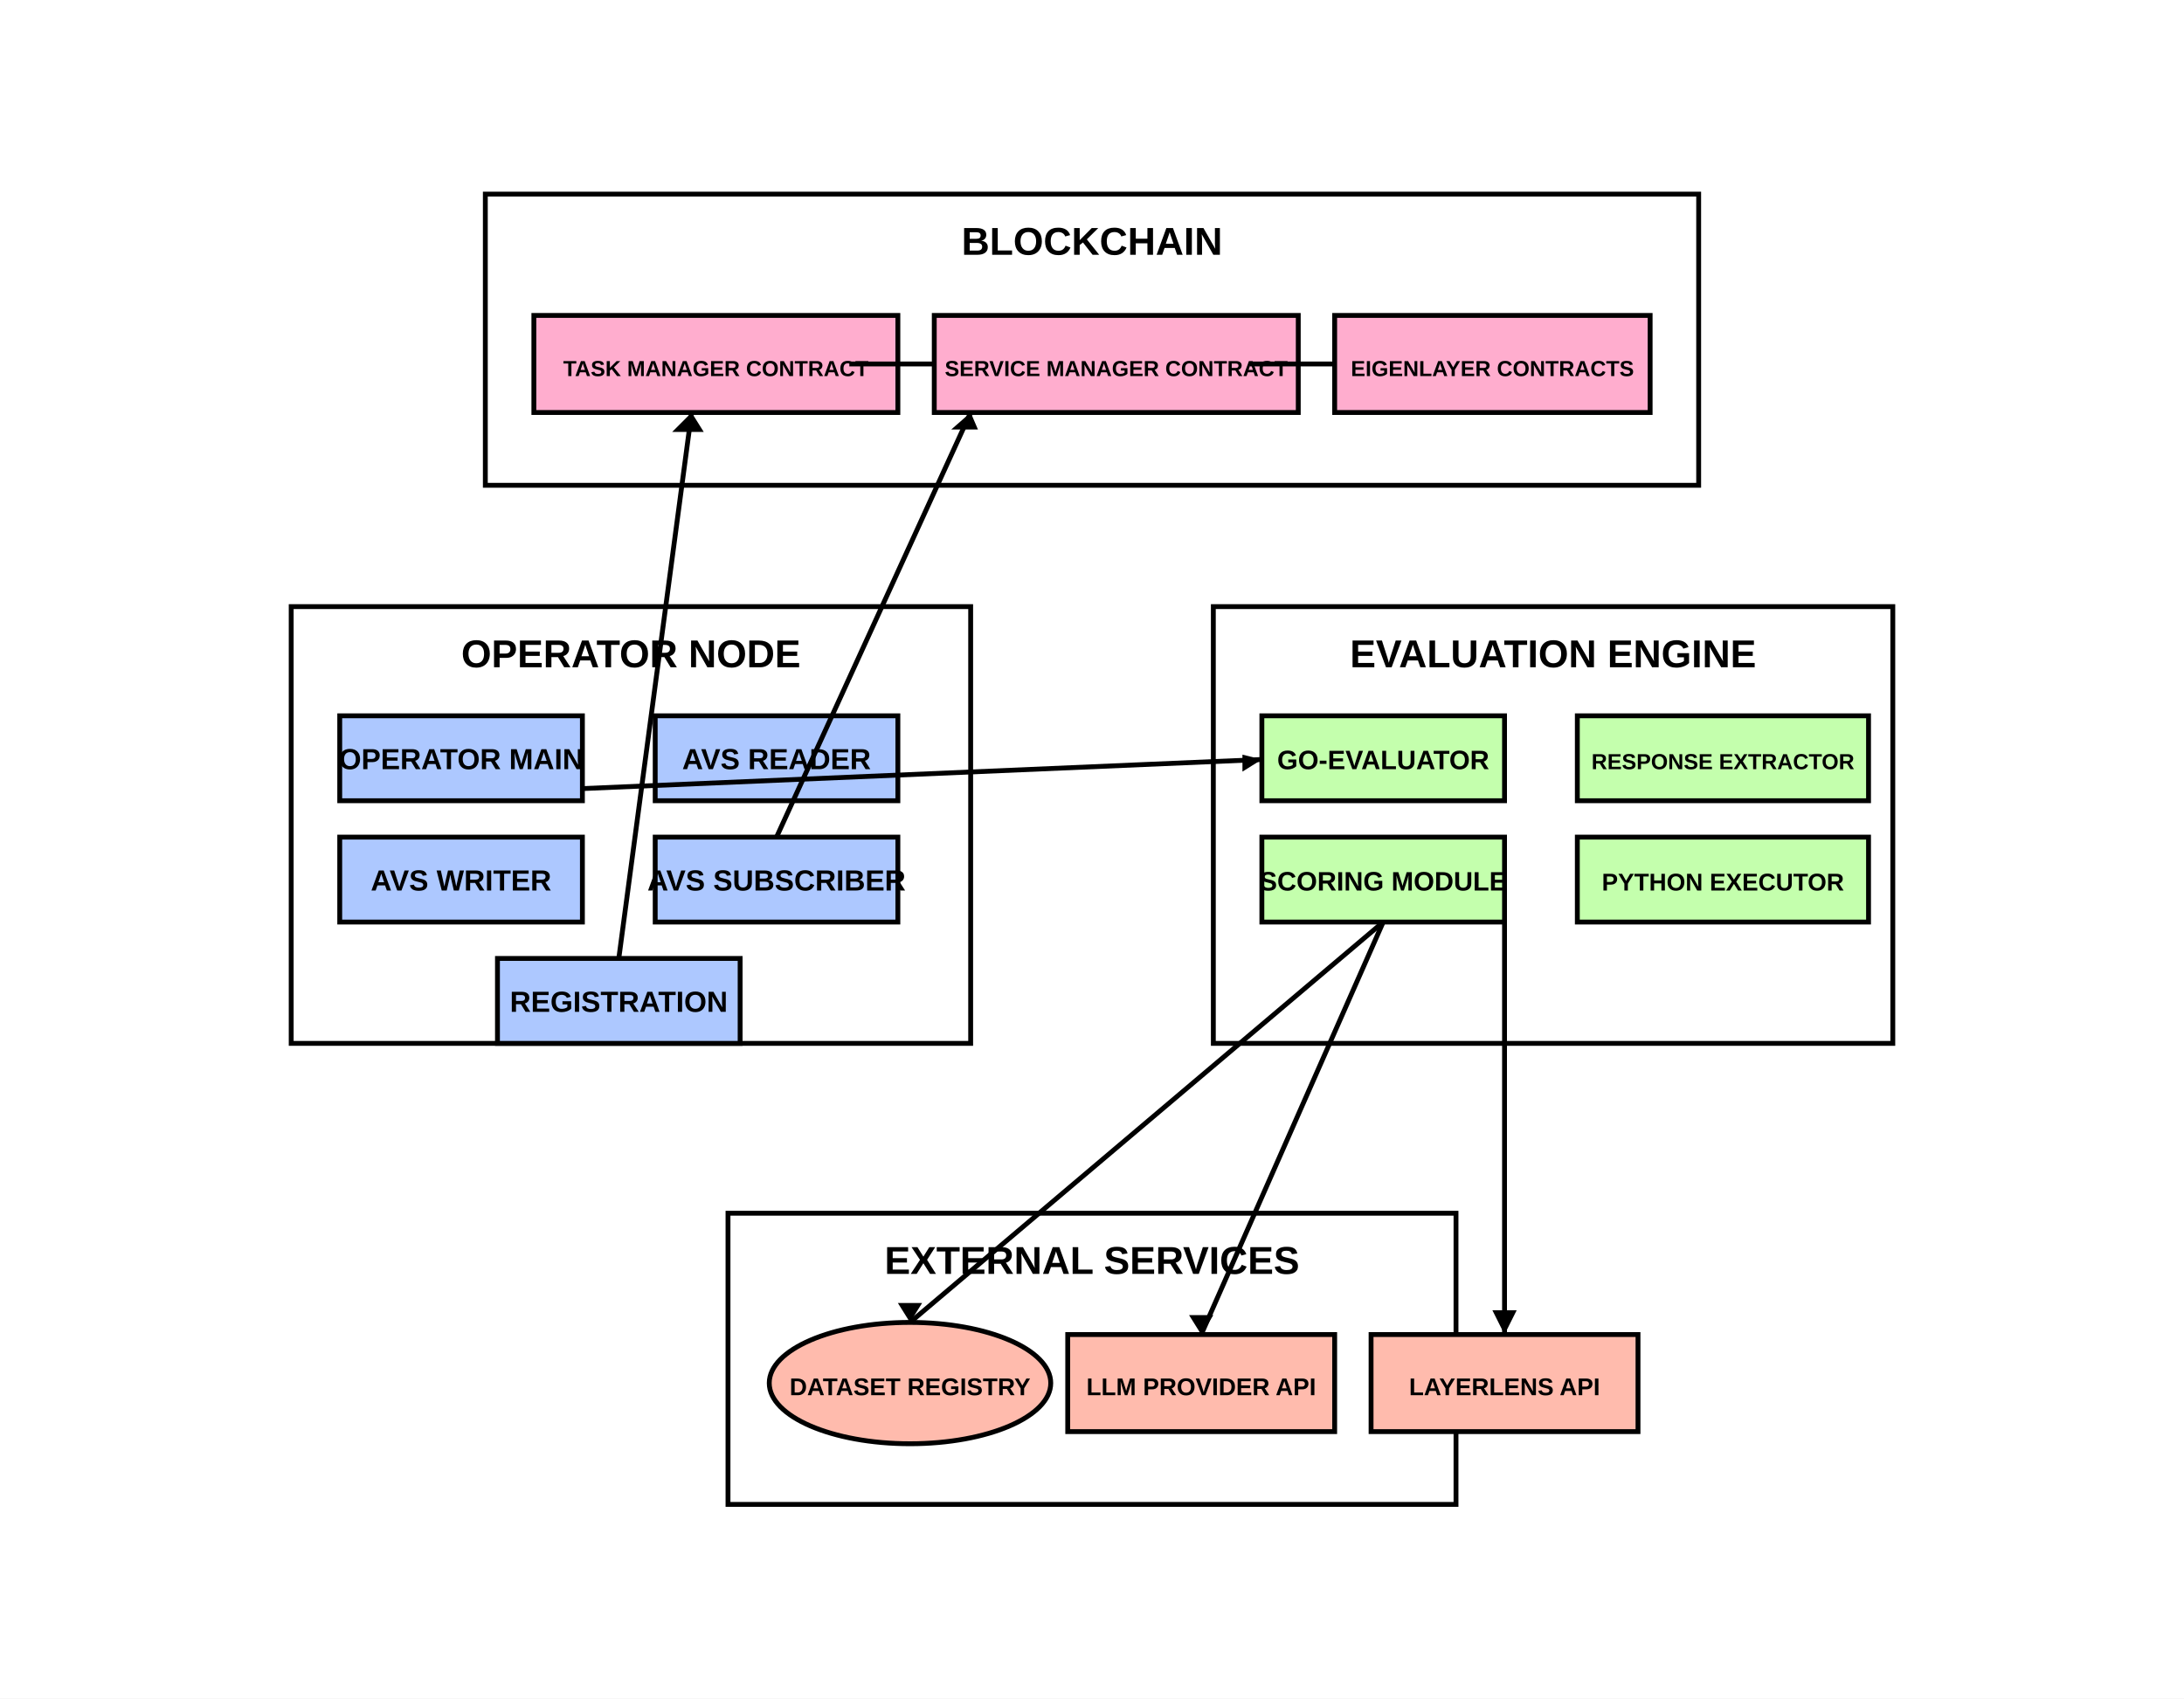
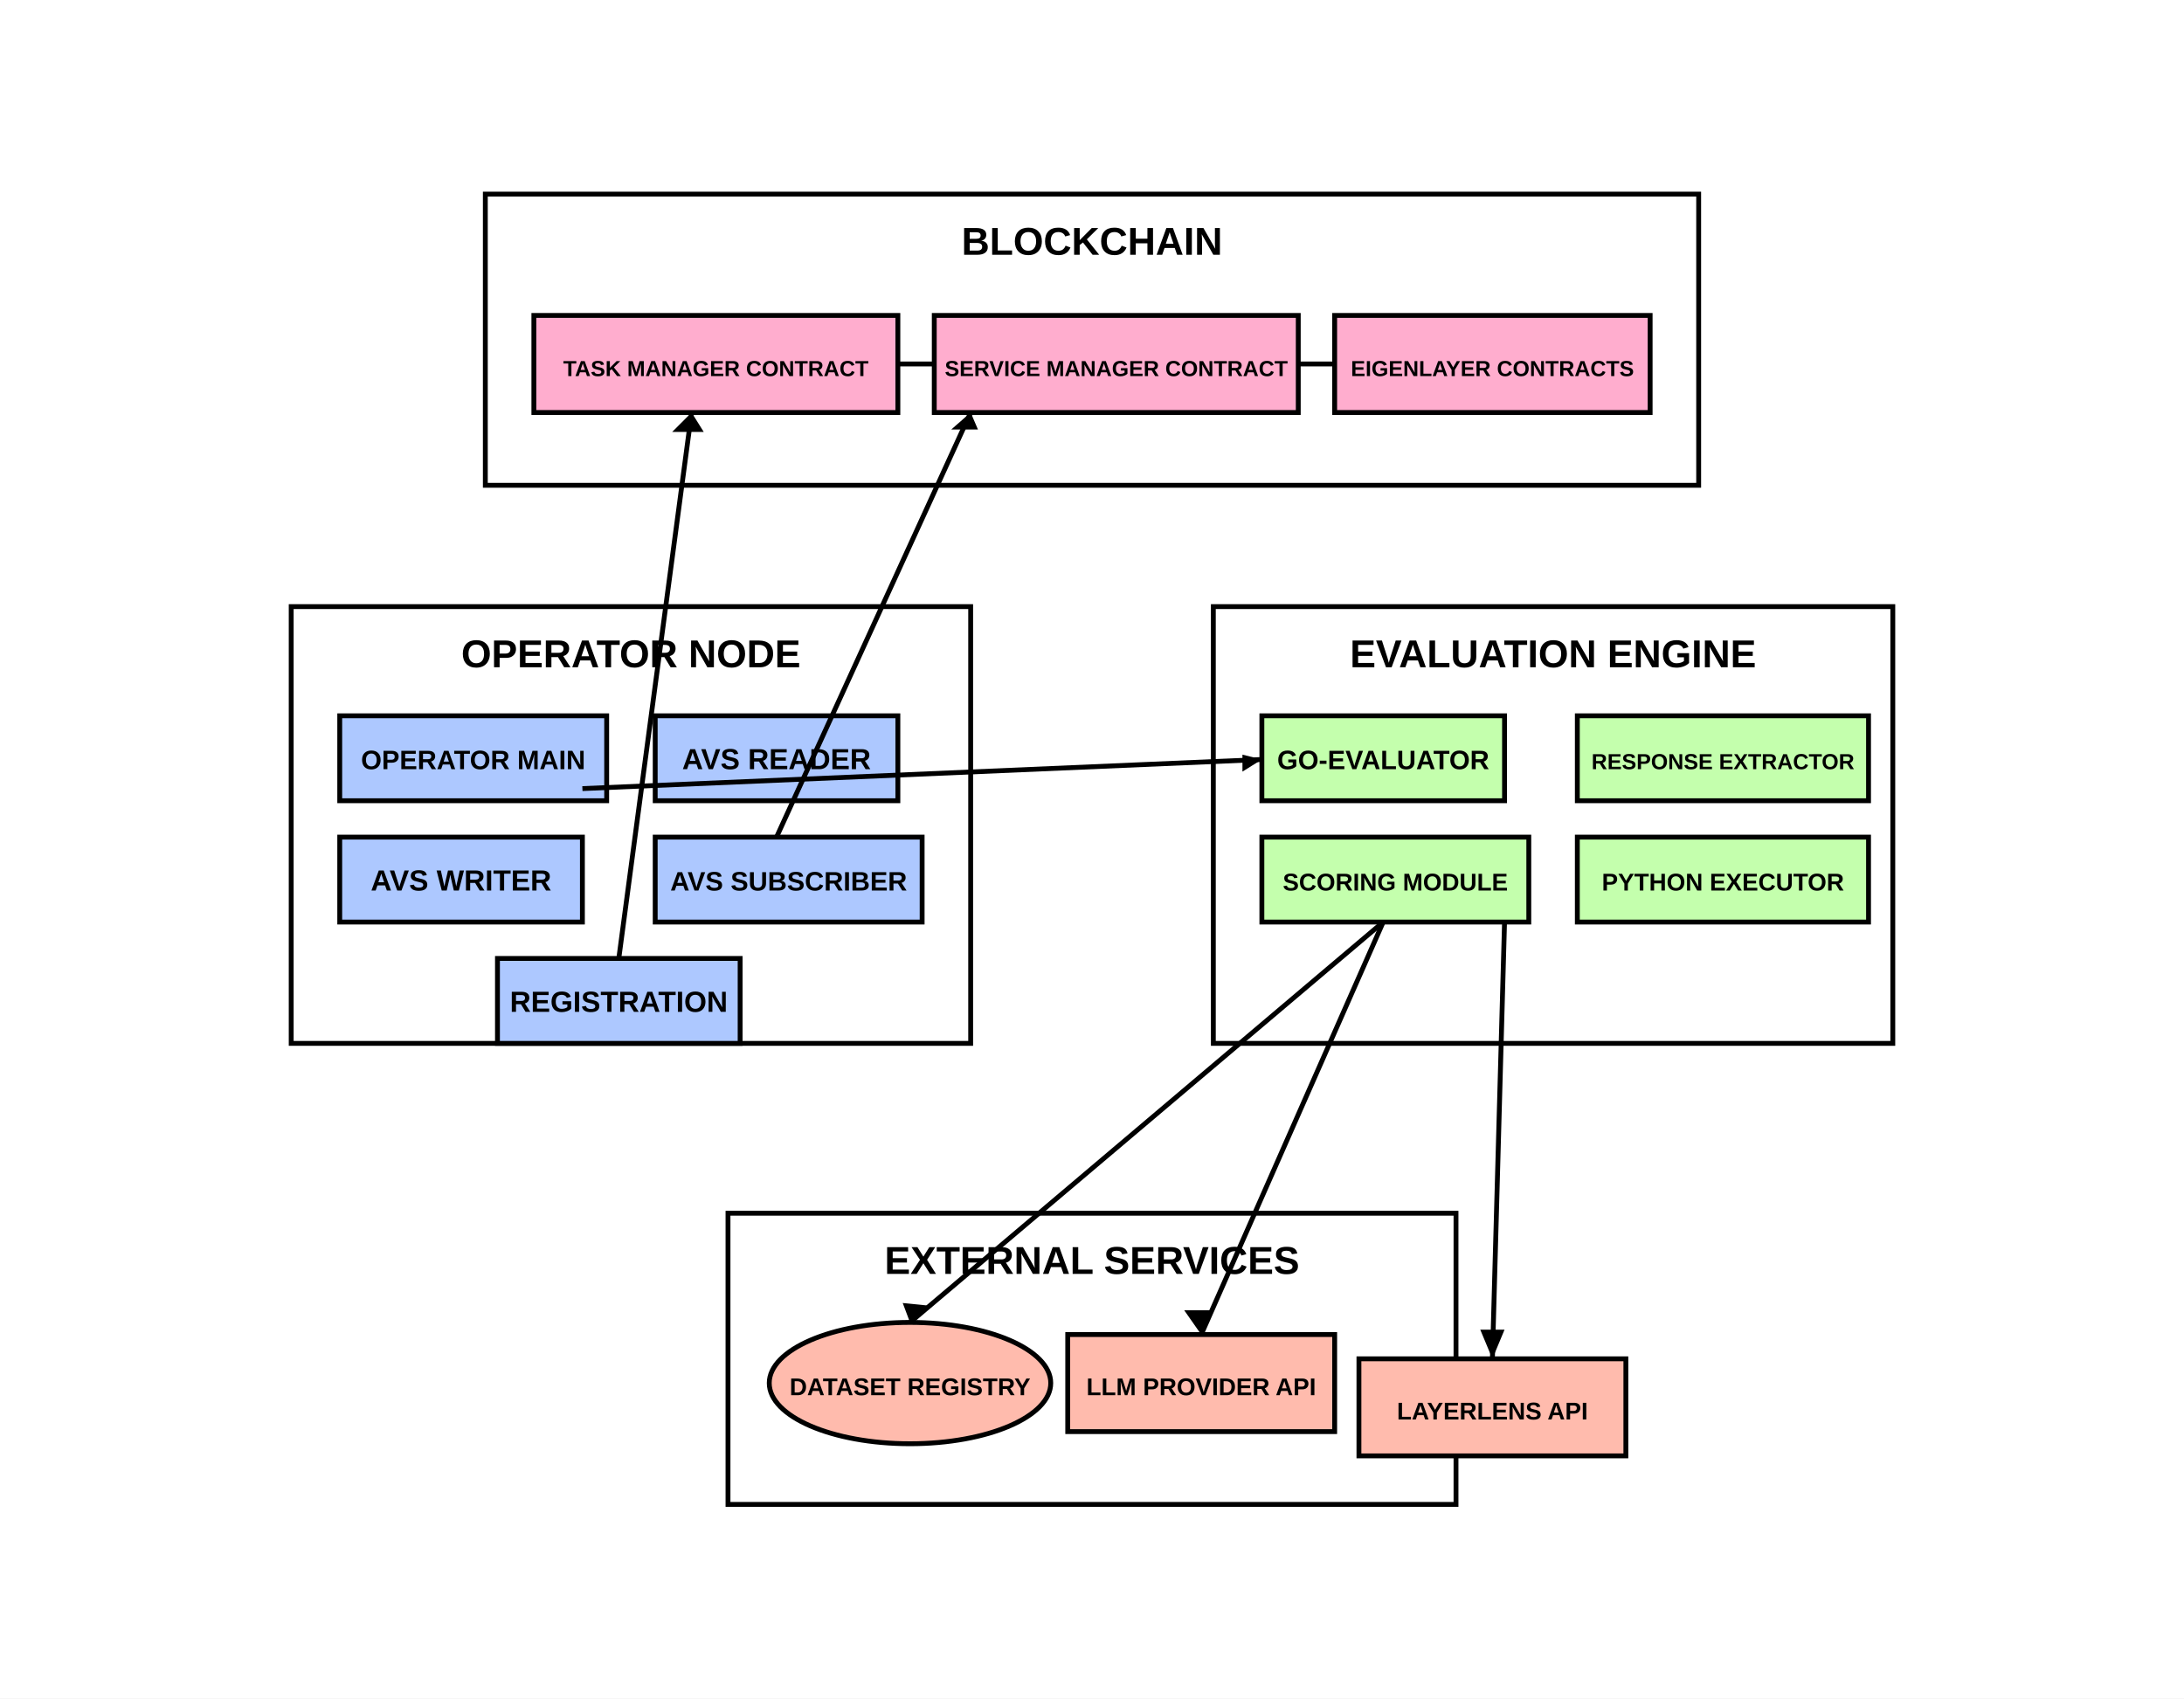
<svg xmlns="http://www.w3.org/2000/svg" width="900" height="700">
  <rect width="900" height="700" fill="#ffffff" />
  <rect x="200" y="80" width="500" height="120" fill="#ffffff" stroke="#000000" stroke-width="2" />
  <text x="450" y="105" font-family="Arial" font-size="16" font-weight="bold" text-anchor="middle">BLOCKCHAIN</text>
  <rect x="220" y="130" width="150" height="40" fill="#ffadce" stroke="#000000" stroke-width="2" />
  <text x="295" y="155" font-family="Arial" font-size="9" font-weight="bold" text-anchor="middle">TASK MANAGER CONTRACT</text>
  <rect x="385" y="130" width="150" height="40" fill="#ffadce" stroke="#000000" stroke-width="2" />
  <text x="460" y="155" font-family="Arial" font-size="9" font-weight="bold" text-anchor="middle">SERVICE MANAGER CONTRACT</text>
  <rect x="550" y="130" width="130" height="40" fill="#ffadce" stroke="#000000" stroke-width="2" />
  <text x="615" y="155" font-family="Arial" font-size="9" font-weight="bold" text-anchor="middle">EIGENLAYER CONTRACTS</text>
  <rect x="120" y="250" width="280" height="180" fill="#ffffff" stroke="#000000" stroke-width="2" />
  <text x="260" y="275" font-family="Arial" font-size="16" font-weight="bold" text-anchor="middle">OPERATOR NODE</text>
-   <rect x="140" y="295" width="100" height="35" fill="#adc8ff" stroke="#000000" stroke-width="2" />
-   <text x="190" y="317" font-family="Arial" font-size="12" font-weight="bold" text-anchor="middle">OPERATOR MAIN</text>
+   <rect x="140" y="295" width="110" height="35" fill="#adc8ff" stroke="#000000" stroke-width="2" />
+   <text x="195" y="317" font-family="Arial" font-size="11" font-weight="bold" text-anchor="middle">OPERATOR MAIN</text>
  <rect x="270" y="295" width="100" height="35" fill="#adc8ff" stroke="#000000" stroke-width="2" />
  <text x="320" y="317" font-family="Arial" font-size="12" font-weight="bold" text-anchor="middle">AVS READER</text>
  <rect x="140" y="345" width="100" height="35" fill="#adc8ff" stroke="#000000" stroke-width="2" />
  <text x="190" y="367" font-family="Arial" font-size="12" font-weight="bold" text-anchor="middle">AVS WRITER</text>
-   <rect x="270" y="345" width="100" height="35" fill="#adc8ff" stroke="#000000" stroke-width="2" />
-   <text x="320" y="367" font-family="Arial" font-size="12" font-weight="bold" text-anchor="middle">AVS SUBSCRIBER</text>
+   <rect x="270" y="345" width="110" height="35" fill="#adc8ff" stroke="#000000" stroke-width="2" />
+   <text x="325" y="367" font-family="Arial" font-size="11" font-weight="bold" text-anchor="middle">AVS SUBSCRIBER</text>
  <rect x="205" y="395" width="100" height="35" fill="#adc8ff" stroke="#000000" stroke-width="2" />
  <text x="255" y="417" font-family="Arial" font-size="12" font-weight="bold" text-anchor="middle">REGISTRATION</text>
  <rect x="500" y="250" width="280" height="180" fill="#ffffff" stroke="#000000" stroke-width="2" />
  <text x="640" y="275" font-family="Arial" font-size="16" font-weight="bold" text-anchor="middle">EVALUATION ENGINE</text>
  <rect x="520" y="295" width="100" height="35" fill="#c4ffad" stroke="#000000" stroke-width="2" />
  <text x="570" y="317" font-family="Arial" font-size="11" font-weight="bold" text-anchor="middle">GO-EVALUATOR</text>
  <rect x="650" y="295" width="120" height="35" fill="#c4ffad" stroke="#000000" stroke-width="2" />
  <text x="710" y="317" font-family="Arial" font-size="9" font-weight="bold" text-anchor="middle">RESPONSE EXTRACTOR</text>
-   <rect x="520" y="345" width="100" height="35" fill="#c4ffad" stroke="#000000" stroke-width="2" />
-   <text x="570" y="367" font-family="Arial" font-size="11" font-weight="bold" text-anchor="middle">SCORING MODULE</text>
+   <rect x="520" y="345" width="110" height="35" fill="#c4ffad" stroke="#000000" stroke-width="2" />
+   <text x="575" y="367" font-family="Arial" font-size="10" font-weight="bold" text-anchor="middle">SCORING MODULE</text>
  <rect x="650" y="345" width="120" height="35" fill="#c4ffad" stroke="#000000" stroke-width="2" />
  <text x="710" y="367" font-family="Arial" font-size="10" font-weight="bold" text-anchor="middle">PYTHON EXECUTOR</text>
  <rect x="300" y="500" width="300" height="120" fill="#ffffff" stroke="#000000" stroke-width="2" />
  <text x="450" y="525" font-family="Arial" font-size="16" font-weight="bold" text-anchor="middle">EXTERNAL SERVICES</text>
  <ellipse cx="375" cy="570" rx="58" ry="25" fill="#ffbbad" stroke="#000000" stroke-width="2" />
  <text x="375" y="575" font-family="Arial" font-size="10" font-weight="bold" text-anchor="middle">DATASET REGISTRY</text>
  <rect x="440" y="550" width="110" height="40" fill="#ffbbad" stroke="#000000" stroke-width="2" />
  <text x="495" y="575" font-family="Arial" font-size="10" font-weight="bold" text-anchor="middle">LLM PROVIDER API</text>
-   <rect x="565" y="550" width="110" height="40" fill="#ffbbad" stroke="#000000" stroke-width="2" />
-   <text x="620" y="575" font-family="Arial" font-size="10" font-weight="bold" text-anchor="middle">LAYERLENS API</text>
-   <line x1="350" y1="150" x2="385" y2="150" stroke="#000000" stroke-width="2" />
-   <line x1="515" y1="150" x2="550" y2="150" stroke="#000000" stroke-width="2" />
+   <rect x="560" y="560" width="110" height="40" fill="#ffbbad" stroke="#000000" stroke-width="2" />
+   <text x="615" y="585" font-family="Arial" font-size="10" font-weight="bold" text-anchor="middle">LAYERLENS API</text>
+   <line x1="370" y1="150" x2="385" y2="150" stroke="#000000" stroke-width="2" />
+   <line x1="535" y1="150" x2="550" y2="150" stroke="#000000" stroke-width="2" />
  <line x1="255" y1="395" x2="285" y2="170" stroke="#000000" stroke-width="2" />
  <polygon points="285,170 277,178 290,178" fill="#000000" />
  <line x1="320" y1="345" x2="400" y2="170" stroke="#000000" stroke-width="2" />
  <polygon points="400,170 392,177 403,177" fill="#000000" />
  <line x1="240" y1="325" x2="520" y2="313" stroke="#000000" stroke-width="2" />
  <polygon points="520,313 512,311 512,318" fill="#000000" />
  <line x1="570" y1="380" x2="375" y2="545" stroke="#000000" stroke-width="2" />
-   <polygon points="375,545 380,537 370,537" fill="#000000" />
+   <polygon points="375,545 382,538 372,537" fill="#000000" />
  <line x1="570" y1="380" x2="495" y2="550" stroke="#000000" stroke-width="2" />
-   <polygon points="495,550 500,542 490,542" fill="#000000" />
-   <line x1="620" y1="380" x2="620" y2="550" stroke="#000000" stroke-width="2" />
-   <polygon points="620,550 615,540 625,540" fill="#000000" />
+   <polygon points="495,550 500,540 488,540" fill="#000000" />
+   <line x1="620" y1="380" x2="615" y2="560" stroke="#000000" stroke-width="2" />
+   <polygon points="615,560 610,548 620,548" fill="#000000" />
</svg>
